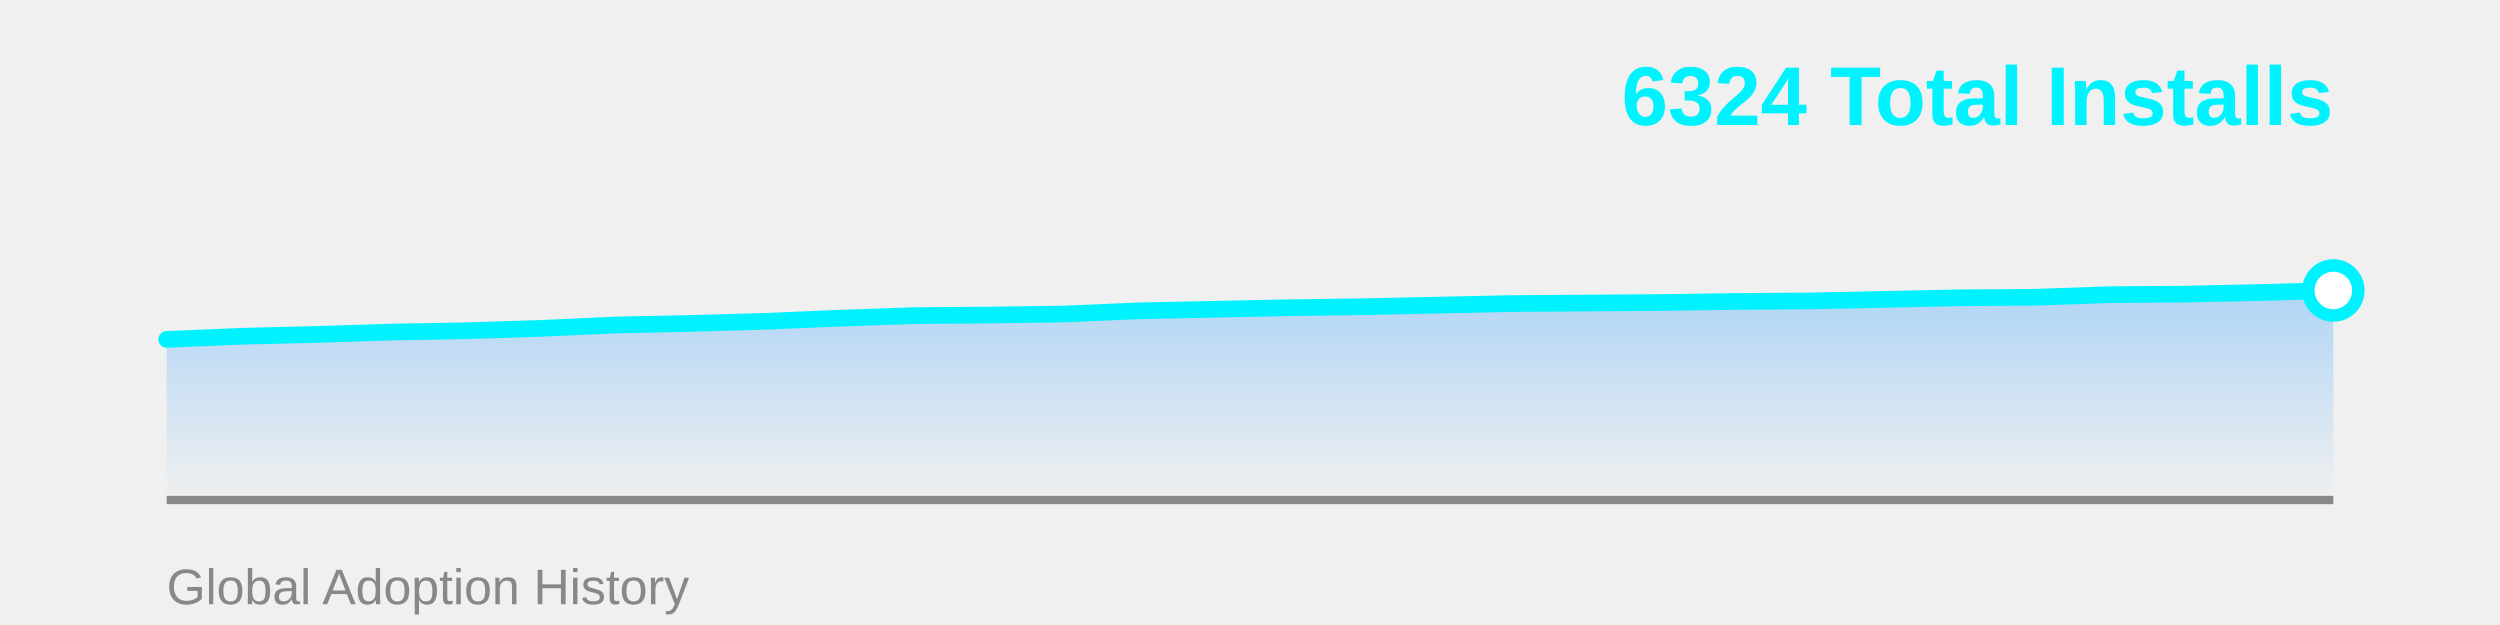
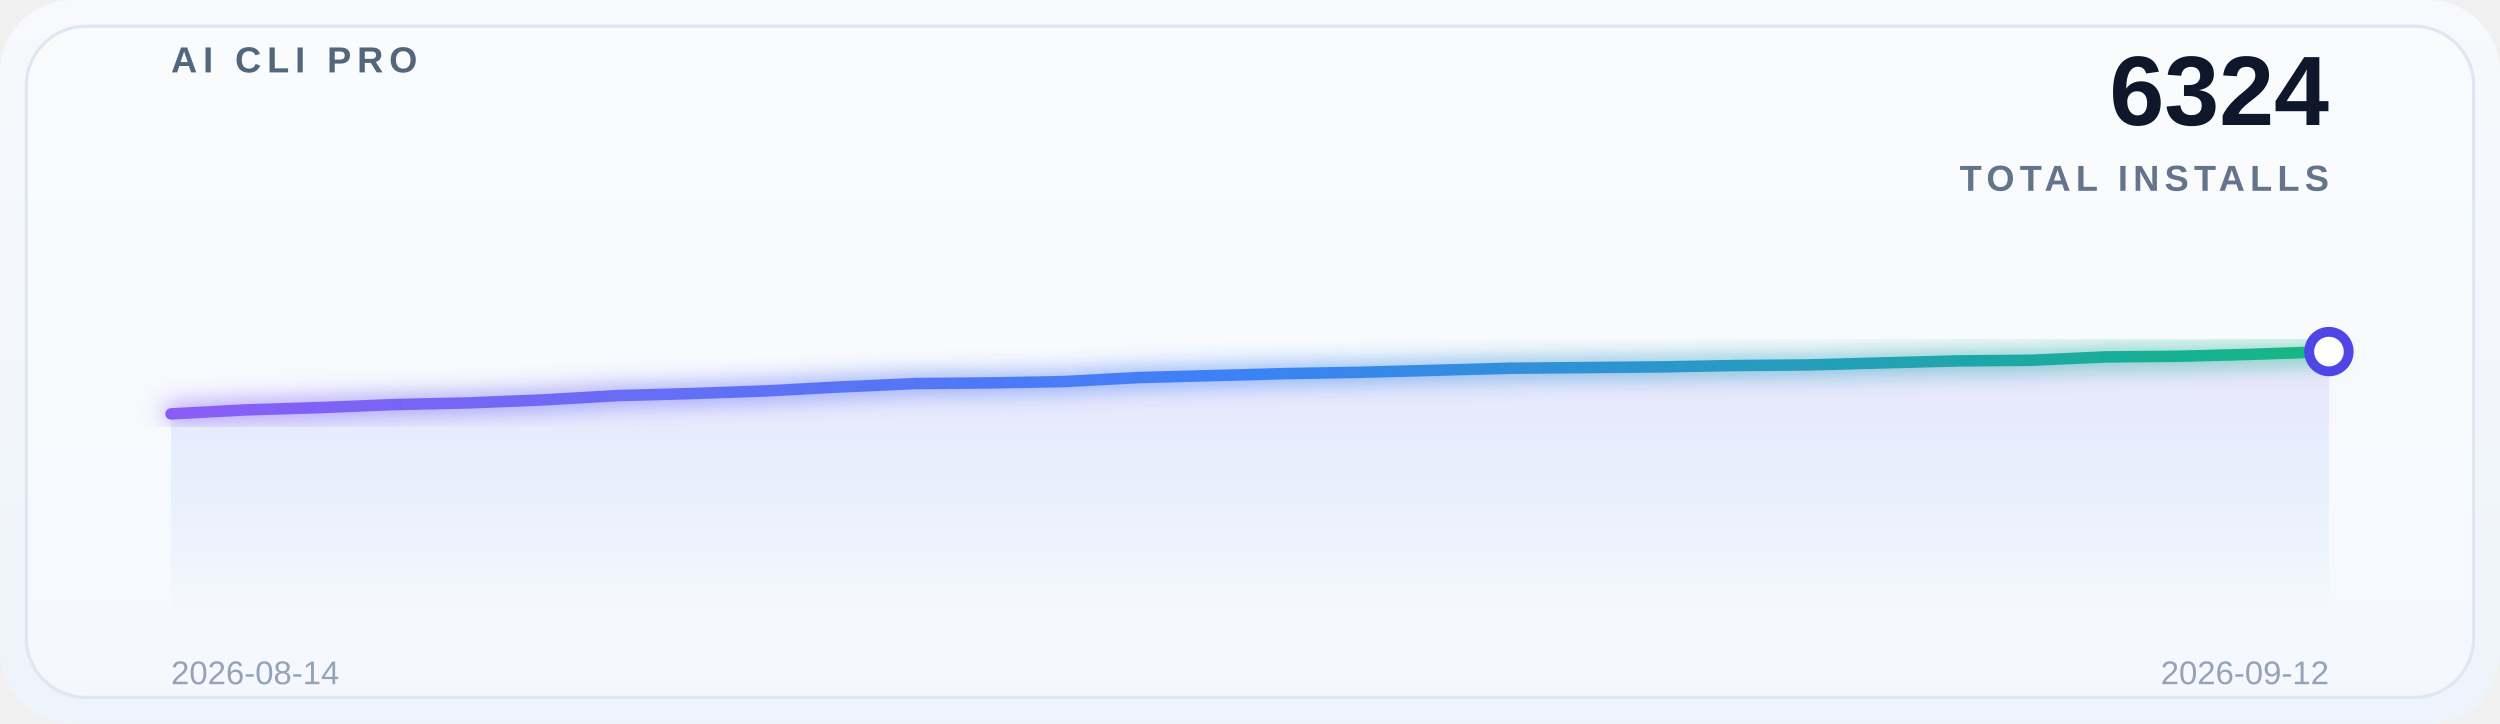
- <svg xmlns="http://www.w3.org/2000/svg" width="600" height="150">
+ <svg xmlns="http://www.w3.org/2000/svg" width="760" height="220" viewBox="0 0 760 220" role="img" aria-label="Global adoption trend">
  <defs>
-     <linearGradient id="areaGrad" x1="0%" y1="0%" x2="0%" y2="100%">
-       <stop offset="0%" style="stop-color:#4facfe;stop-opacity:0.4" />
-       <stop offset="100%" style="stop-color:#4facfe;stop-opacity:0" />
+     <linearGradient id="bg" x1="0" y1="0" x2="0" y2="1">
+       <stop offset="0%" stop-color="#f7f9fc" />
+       <stop offset="100%" stop-color="#eef4fb" />
    </linearGradient>
+     <linearGradient id="lineGrad" x1="0" y1="0" x2="1" y2="0">
+       <stop offset="0%" stop-color="#8b5cf6" />
+       <stop offset="50%" stop-color="#3b82f6" />
+       <stop offset="100%" stop-color="#10b981" />
+     </linearGradient>
+     <linearGradient id="areaGrad" x1="0" y1="0" x2="0" y2="1">
+       <stop offset="0%" stop-color="#8b5cf6" stop-opacity="0.14" />
+       <stop offset="50%" stop-color="#3b82f6" stop-opacity="0.08" />
+       <stop offset="100%" stop-color="#3b82f6" stop-opacity="0" />
+     </linearGradient>
+     <filter id="glow" x="-20%" y="-20%" width="140%" height="140%">
+       <feGaussianBlur stdDeviation="3.5" result="blur" />
+       <feMerge>
+         <feMergeNode in="blur" />
+         <feMergeNode in="SourceGraphic" />
+       </feMerge>
+     </filter>
  </defs>
-   <polygon points="40,120 40.0,81.459 57.931,80.705 75.862,80.266 93.793,79.701 111.724,79.387 129.655,78.821 147.586,78.005 165.517,77.628 183.448,77.126 201.379,76.372 219.31,75.744 237.241,75.619 255.172,75.367 273.103,74.614 291.034,74.237 308.966,73.86 326.897,73.609 344.828,73.232 362.759,72.855 380.69,72.73 398.621,72.604 416.552,72.353 434.483,72.227 452.414,71.851 470.345,71.474 488.276,71.348 506.207,70.72 524.138,70.595 542.069,70.218 560.0,69.715 560,120" fill="url(#areaGrad)" />
-   <line x1="40" y1="120" x2="560" y2="120" stroke="#888" stroke-width="2" />
-   <polyline points="40.0,81.459 57.931,80.705 75.862,80.266 93.793,79.701 111.724,79.387 129.655,78.821 147.586,78.005 165.517,77.628 183.448,77.126 201.379,76.372 219.31,75.744 237.241,75.619 255.172,75.367 273.103,74.614 291.034,74.237 308.966,73.86 326.897,73.609 344.828,73.232 362.759,72.855 380.69,72.73 398.621,72.604 416.552,72.353 434.483,72.227 452.414,71.851 470.345,71.474 488.276,71.348 506.207,70.72 524.138,70.595 542.069,70.218 560.0,69.715" fill="none" stroke="#00f2fe" stroke-width="4" stroke-linecap="round" stroke-linejoin="round" />
-   <circle cx="560.0" cy="69.715" r="6" fill="#fff" stroke="#00f2fe" stroke-width="3" />
-   <text x="560" y="30" font-family="Arial, sans-serif" font-size="20" font-weight="bold" fill="#00f2fe" text-anchor="end">6324 Total Installs</text>
-   <text x="40" y="145" font-family="Arial, sans-serif" font-size="12" fill="#888" text-anchor="start">Global Adoption History</text>
+   <rect x="0" y="0" width="760" height="220" rx="22" fill="url(#bg)" />
+   <rect x="8" y="8" width="744" height="204" rx="18" fill="#ffffff" fill-opacity="0.38" stroke="#dfe7f3" />
+   <g opacity="0.9">
+     <line x1="52" y1="30.0" x2="708" y2="30.0" stroke="#ffffff" stroke-opacity="0.08" stroke-width="1" />
+     <line x1="52" y1="69.5" x2="708" y2="69.5" stroke="#ffffff" stroke-opacity="0.08" stroke-width="1" />
+     <line x1="52" y1="109.0" x2="708" y2="109.0" stroke="#ffffff" stroke-opacity="0.08" stroke-width="1" />
+     <line x1="52" y1="148.5" x2="708" y2="148.5" stroke="#ffffff" stroke-opacity="0.08" stroke-width="1" />
+     <line x1="52" y1="188.0" x2="708" y2="188.0" stroke="#ffffff" stroke-opacity="0.08" stroke-width="1" />
+   </g>
+   <text x="52" y="22" font-family="SF Pro Display, Segoe UI, Arial, sans-serif" font-size="11" font-weight="700" letter-spacing="1.8" fill="#53677c">AI CLI PRO</text>
+   <text x="708" y="38" font-family="SF Pro Display, Segoe UI, Arial, sans-serif" font-size="30" font-weight="700" fill="#0f172a" text-anchor="end">6324</text>
+   <text x="708" y="58" font-family="SF Pro Display, Segoe UI, Arial, sans-serif" font-size="11" font-weight="600" letter-spacing="1.6" fill="#64748b" text-anchor="end">TOTAL INSTALLS</text>
+   <path d="M 52 188 L 52.0,125.826 74.621,124.611 97.241,123.902 119.862,122.99 142.483,122.483 165.103,121.571 187.724,120.254 210.345,119.647 232.966,118.836 255.586,117.62 278.207,116.607 300.828,116.405 323.448,115.999 346.069,114.784 368.69,114.176 391.31,113.568 413.931,113.163 436.552,112.555 459.172,111.947 481.793,111.744 504.414,111.542 527.034,111.137 549.655,110.934 572.276,110.326 594.897,109.718 617.517,109.516 640.138,108.503 662.759,108.3 685.379,107.692 708.0,106.882 L 708 188 Z" fill="url(#areaGrad)" />
+   <polyline points="52.0,125.826 74.621,124.611 97.241,123.902 119.862,122.99 142.483,122.483 165.103,121.571 187.724,120.254 210.345,119.647 232.966,118.836 255.586,117.62 278.207,116.607 300.828,116.405 323.448,115.999 346.069,114.784 368.69,114.176 391.31,113.568 413.931,113.163 436.552,112.555 459.172,111.947 481.793,111.744 504.414,111.542 527.034,111.137 549.655,110.934 572.276,110.326 594.897,109.718 617.517,109.516 640.138,108.503 662.759,108.3 685.379,107.692 708.0,106.882" fill="none" stroke="url(#lineGrad)" stroke-width="3.5" stroke-linecap="round" stroke-linejoin="round" filter="url(#glow)" />
+   <circle cx="708.0" cy="106.882" r="6" fill="#ffffff" stroke="#4f46e5" stroke-width="3" />
+   <text x="52" y="208" font-family="SF Pro Display, Segoe UI, Arial, sans-serif" font-size="10" fill="#94a3b8">2026-08-14</text>
+   <text x="708" y="208" font-family="SF Pro Display, Segoe UI, Arial, sans-serif" font-size="10" fill="#94a3b8" text-anchor="end">2026-09-12</text>
</svg>
